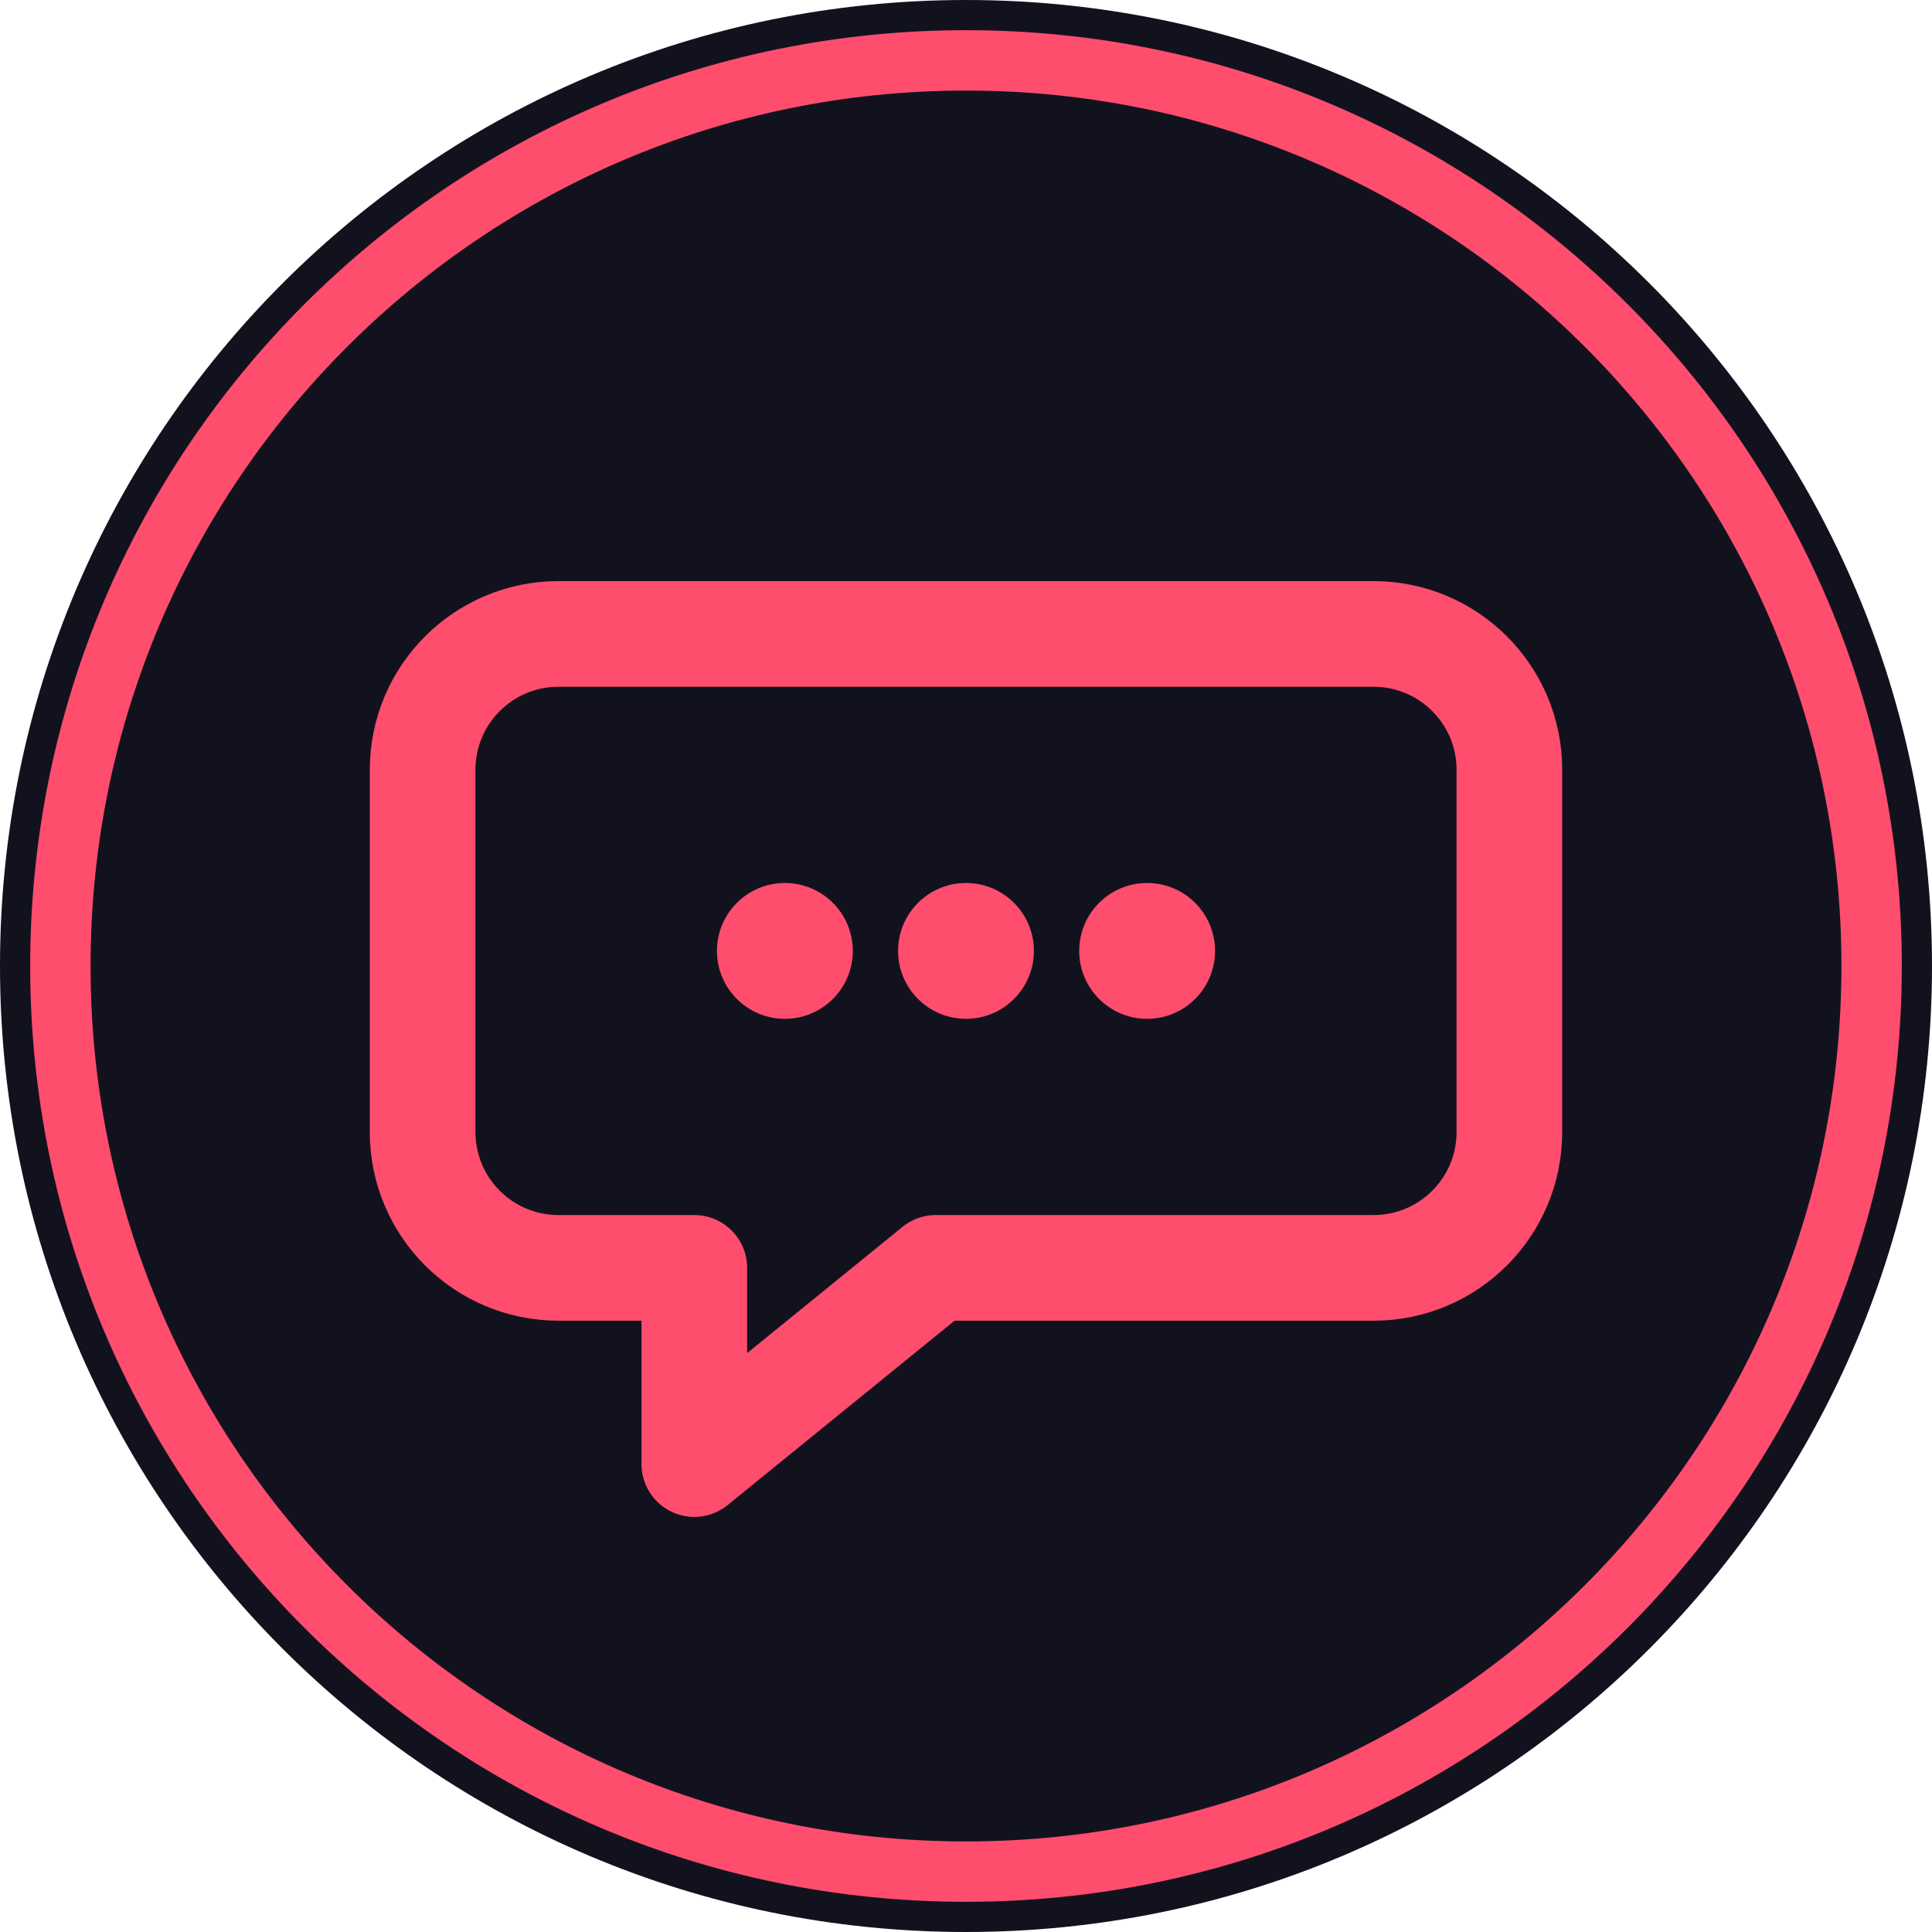
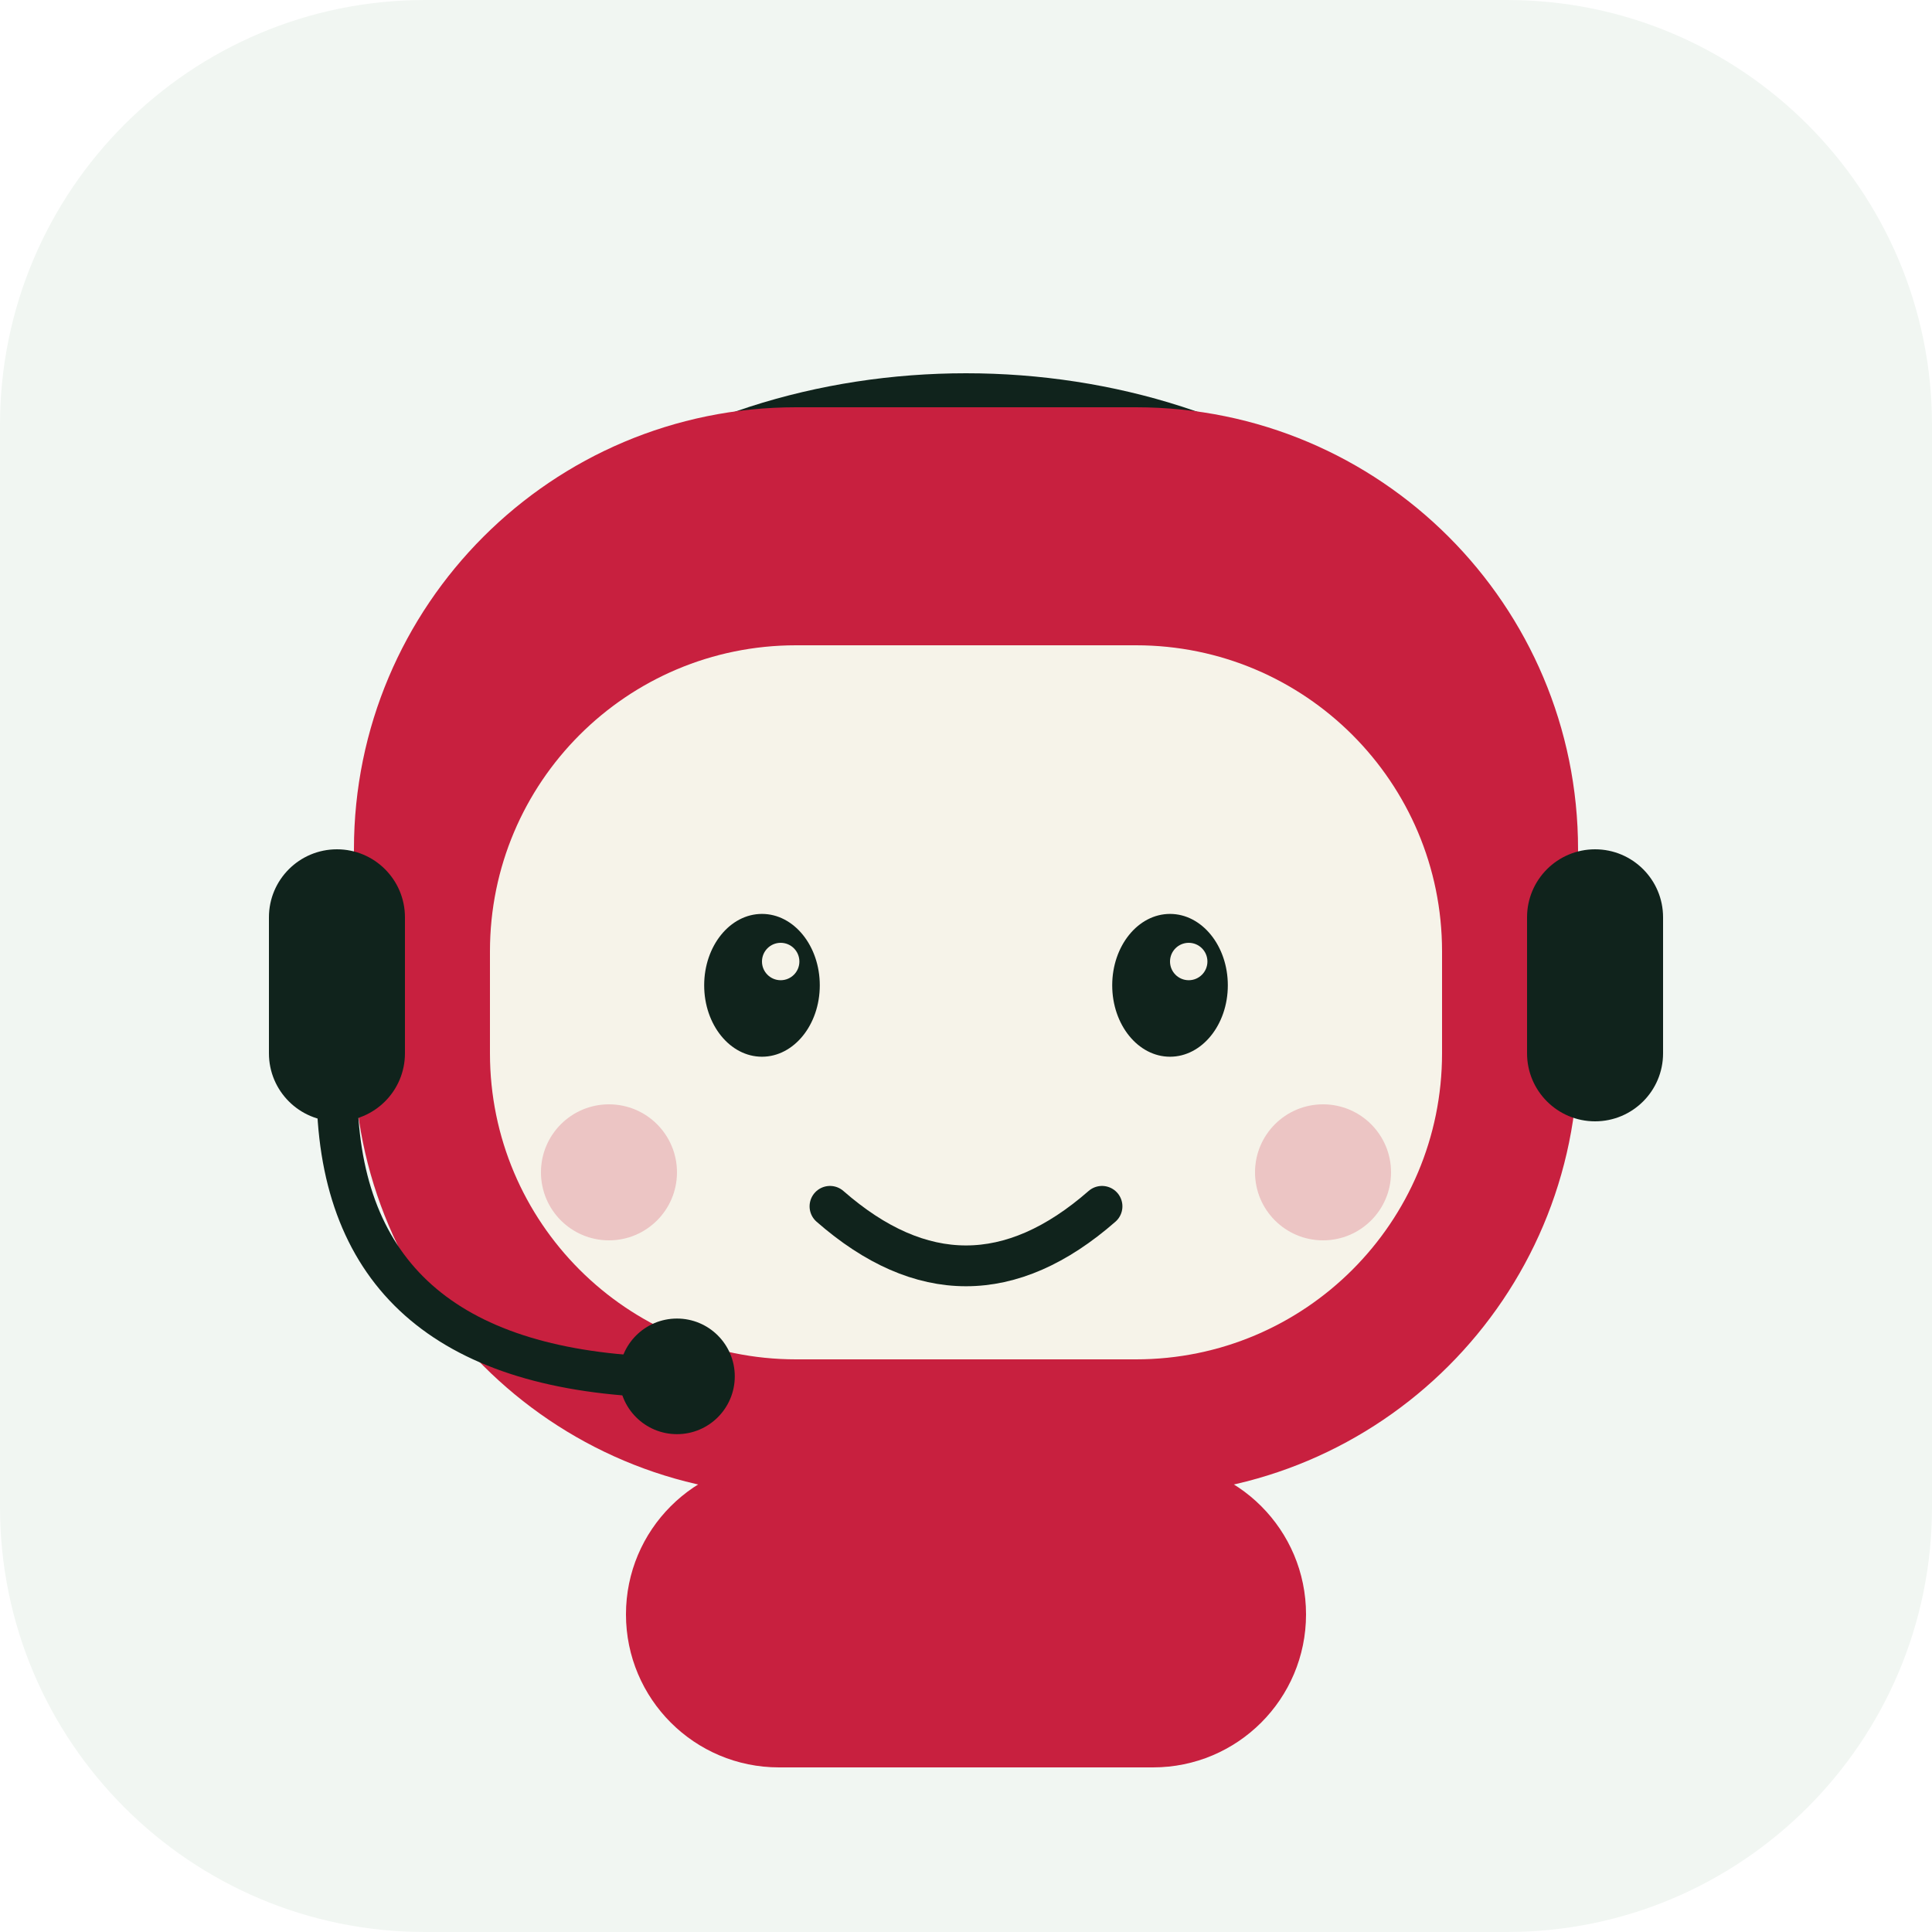
- <svg xmlns="http://www.w3.org/2000/svg" width="256" height="256" viewBox="0 0 256 256">
-   <circle cx="128" cy="128" r="128" fill="#12121F" />
-   <circle cx="128" cy="128" r="120" fill="none" stroke="#FF4D6D" stroke-width="8" />
-   <path d="M74 84 h108 a18 18 0 0 1 18 18 v48 a18 18 0 0 1 -18 18 h-58 l-32 26 v-26 h-18 a18 18 0 0 1 -18 -18 v-48 a18 18 0 0 1 18 -18 z" fill="none" stroke="#FF4D6D" stroke-width="14" stroke-linecap="round" stroke-linejoin="round" />
-   <circle cx="104" cy="126" r="9" fill="#FF4D6D" />
-   <circle cx="128" cy="126" r="9" fill="#FF4D6D" />
-   <circle cx="152" cy="126" r="9" fill="#FF4D6D" />
+ <svg xmlns="http://www.w3.org/2000/svg" viewBox="0 0 100 100" width="256" height="256">
+   <rect width="100" height="100" rx="22" fill="#f1f6f2" />
+   <g transform="translate(6 7) scale(.88)">
+     <g>
+       <g fill="none" stroke="#10231c" stroke-width="4" stroke-linecap="round">
+         <path d="M17 46C17 6 83 6 83 46" />
+       </g>
+       <rect x="30" y="78" width="40" height="18" rx="9" fill="#c8203f" />
+       <rect x="14" y="16" width="72" height="64" rx="26" fill="#c8203f" />
+       <rect x="22" y="30" width="56" height="42" rx="18" fill="#f6f3e9" />
+       <g>
+         <g>
+           <g>
+             <ellipse cx="38" cy="50" rx="3.4" ry="4.2" fill="#10231c" />
+             <circle cx="39.1" cy="48.6" r="1.1" fill="#f6f3e9" />
+           </g>
+           <g>
+             <ellipse cx="62" cy="50" rx="3.4" ry="4.2" fill="#10231c" />
+             <circle cx="63.1" cy="48.6" r="1.1" fill="#f6f3e9" />
+           </g>
+         </g>
+       </g>
+       <path d="M42 63q8 7 16 0" stroke="#10231c" stroke-width="2.4" stroke-linecap="round" fill="none" />
+       <g>
+         <rect x="9" y="42" width="8" height="16" rx="4" fill="#10231c" />
+         <rect x="83" y="42" width="8" height="16" rx="4" fill="#10231c" />
+         <path d="M13 56q0 16 18 17" stroke="#10231c" stroke-width="2.4" stroke-linecap="round" fill="none" />
+         <circle cx="33" cy="73" r="3.4" fill="#10231c" />
+         <circle cx="29" cy="61" r="4" fill="#c8203f" opacity="0.22" />
+         <circle cx="71" cy="61" r="4" fill="#c8203f" opacity="0.22" />
+       </g>
+     </g>
+   </g>
</svg>
